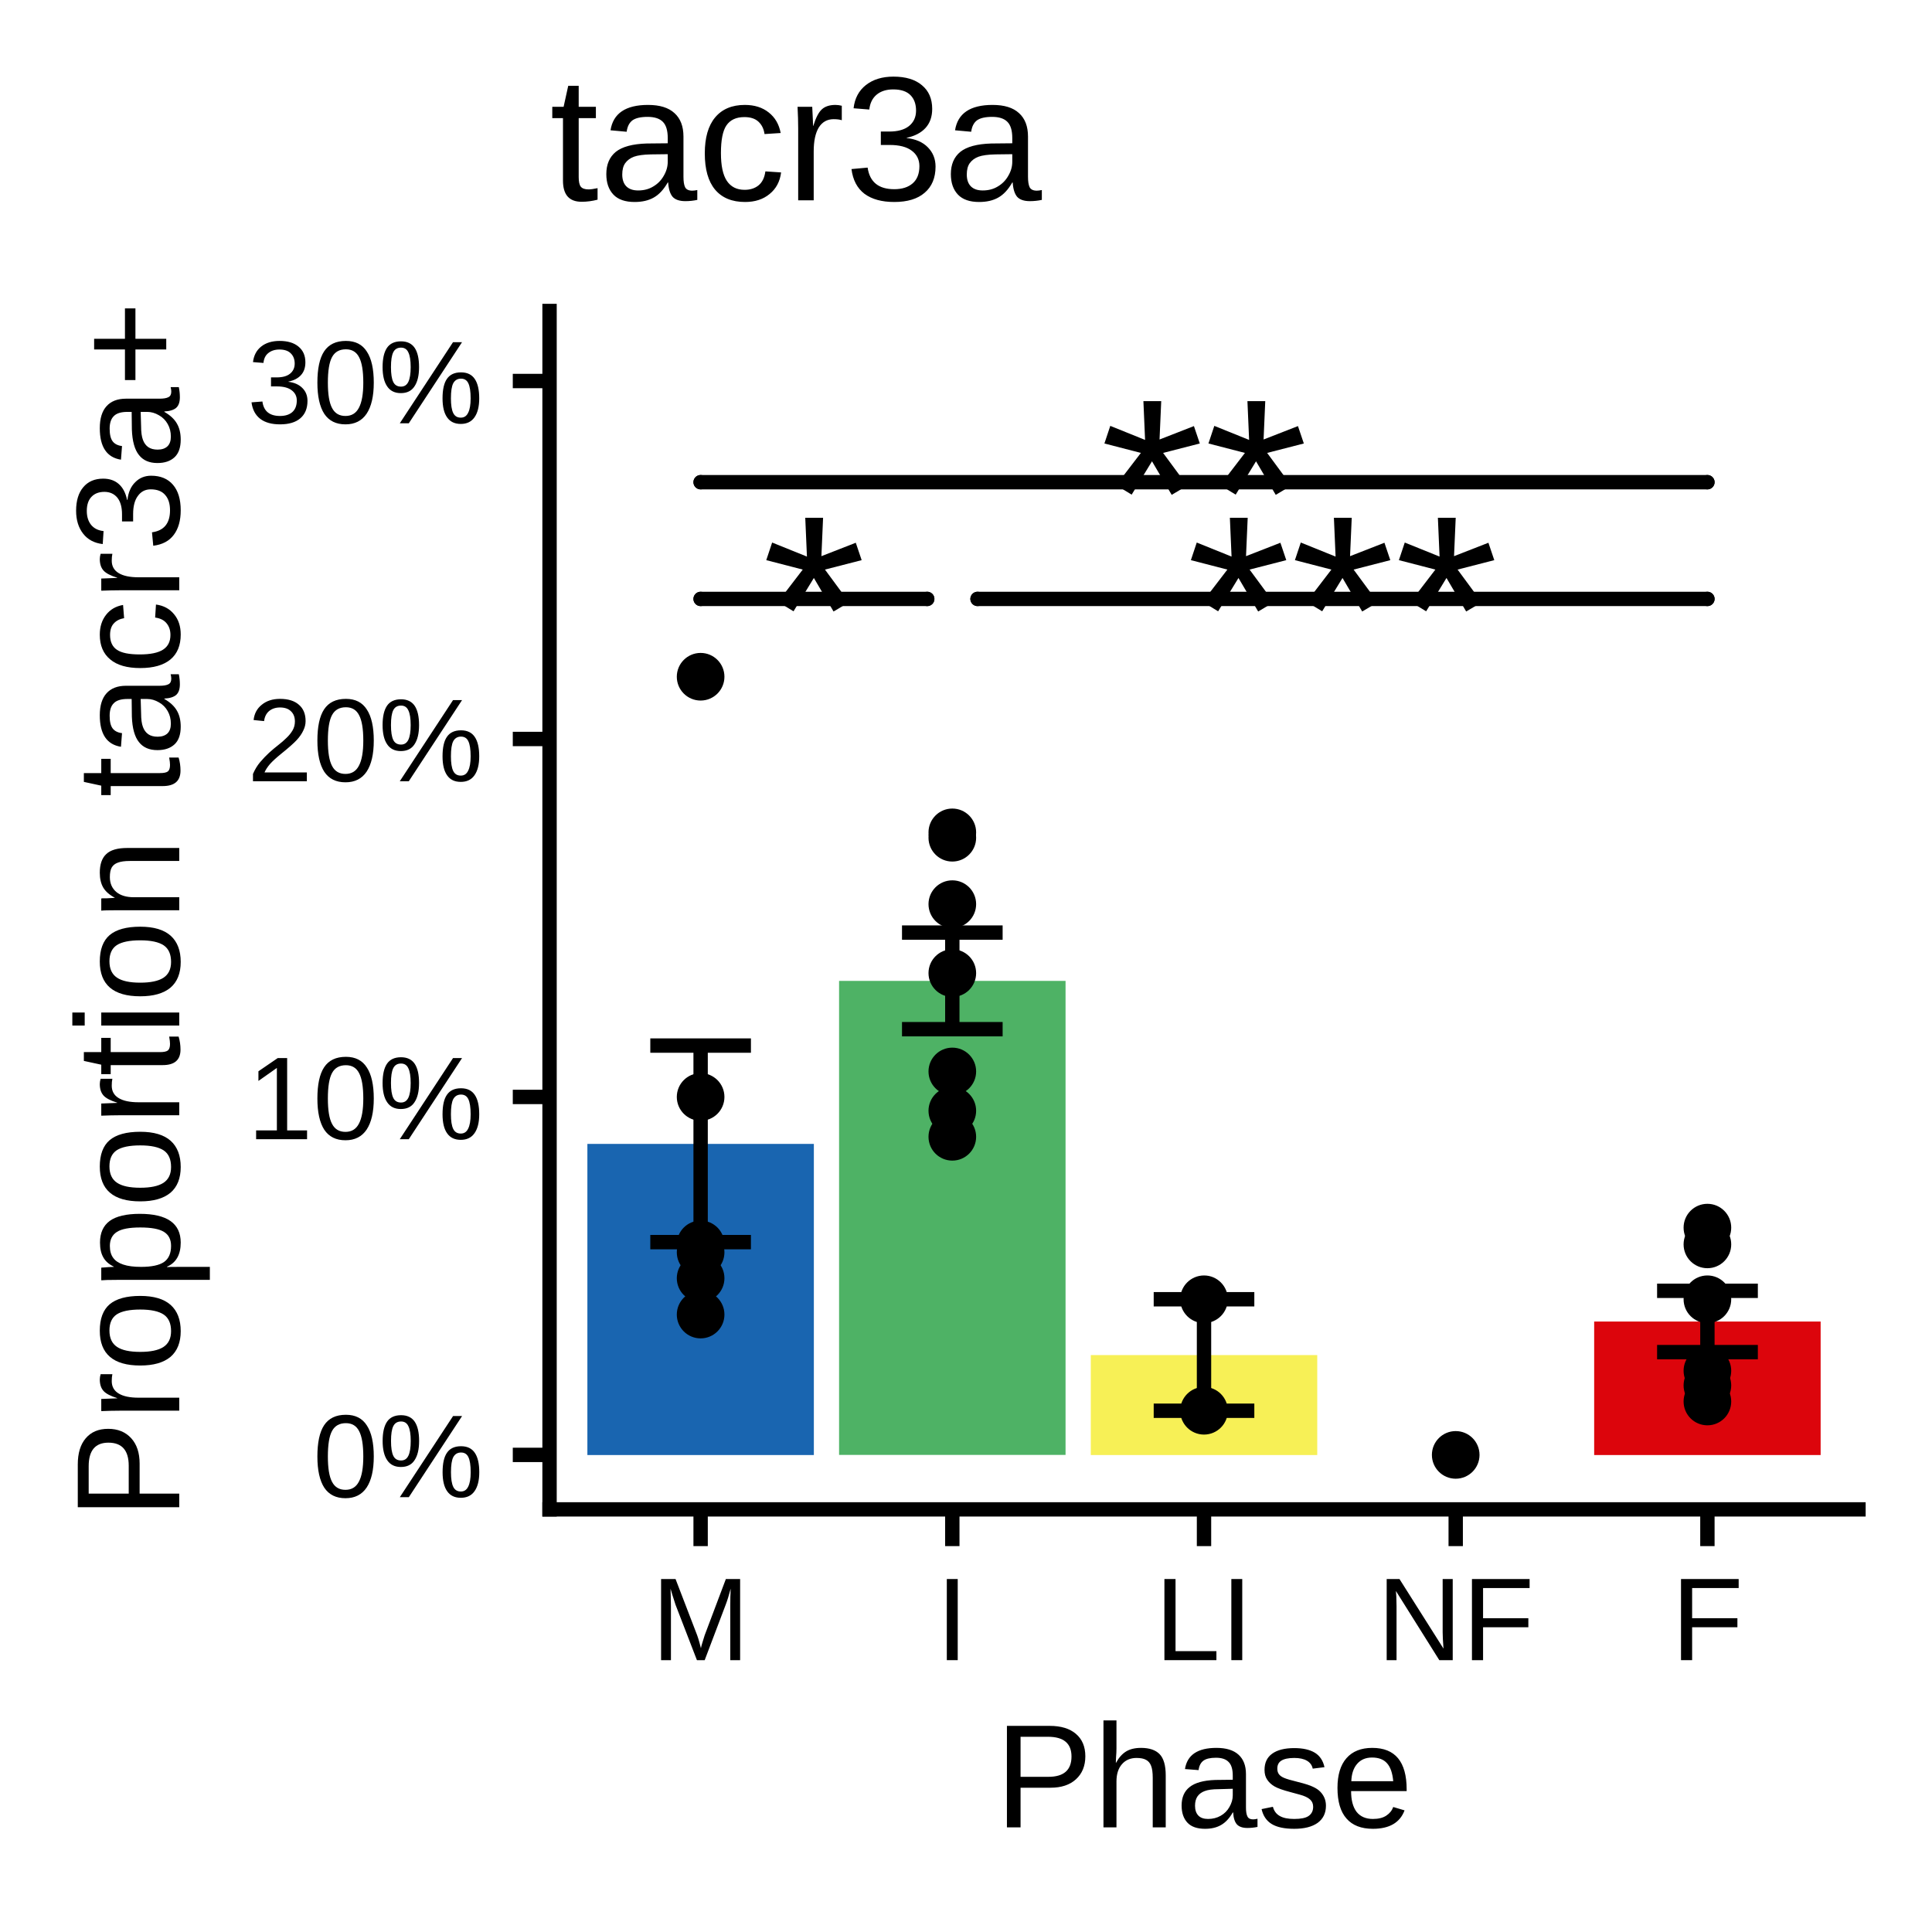
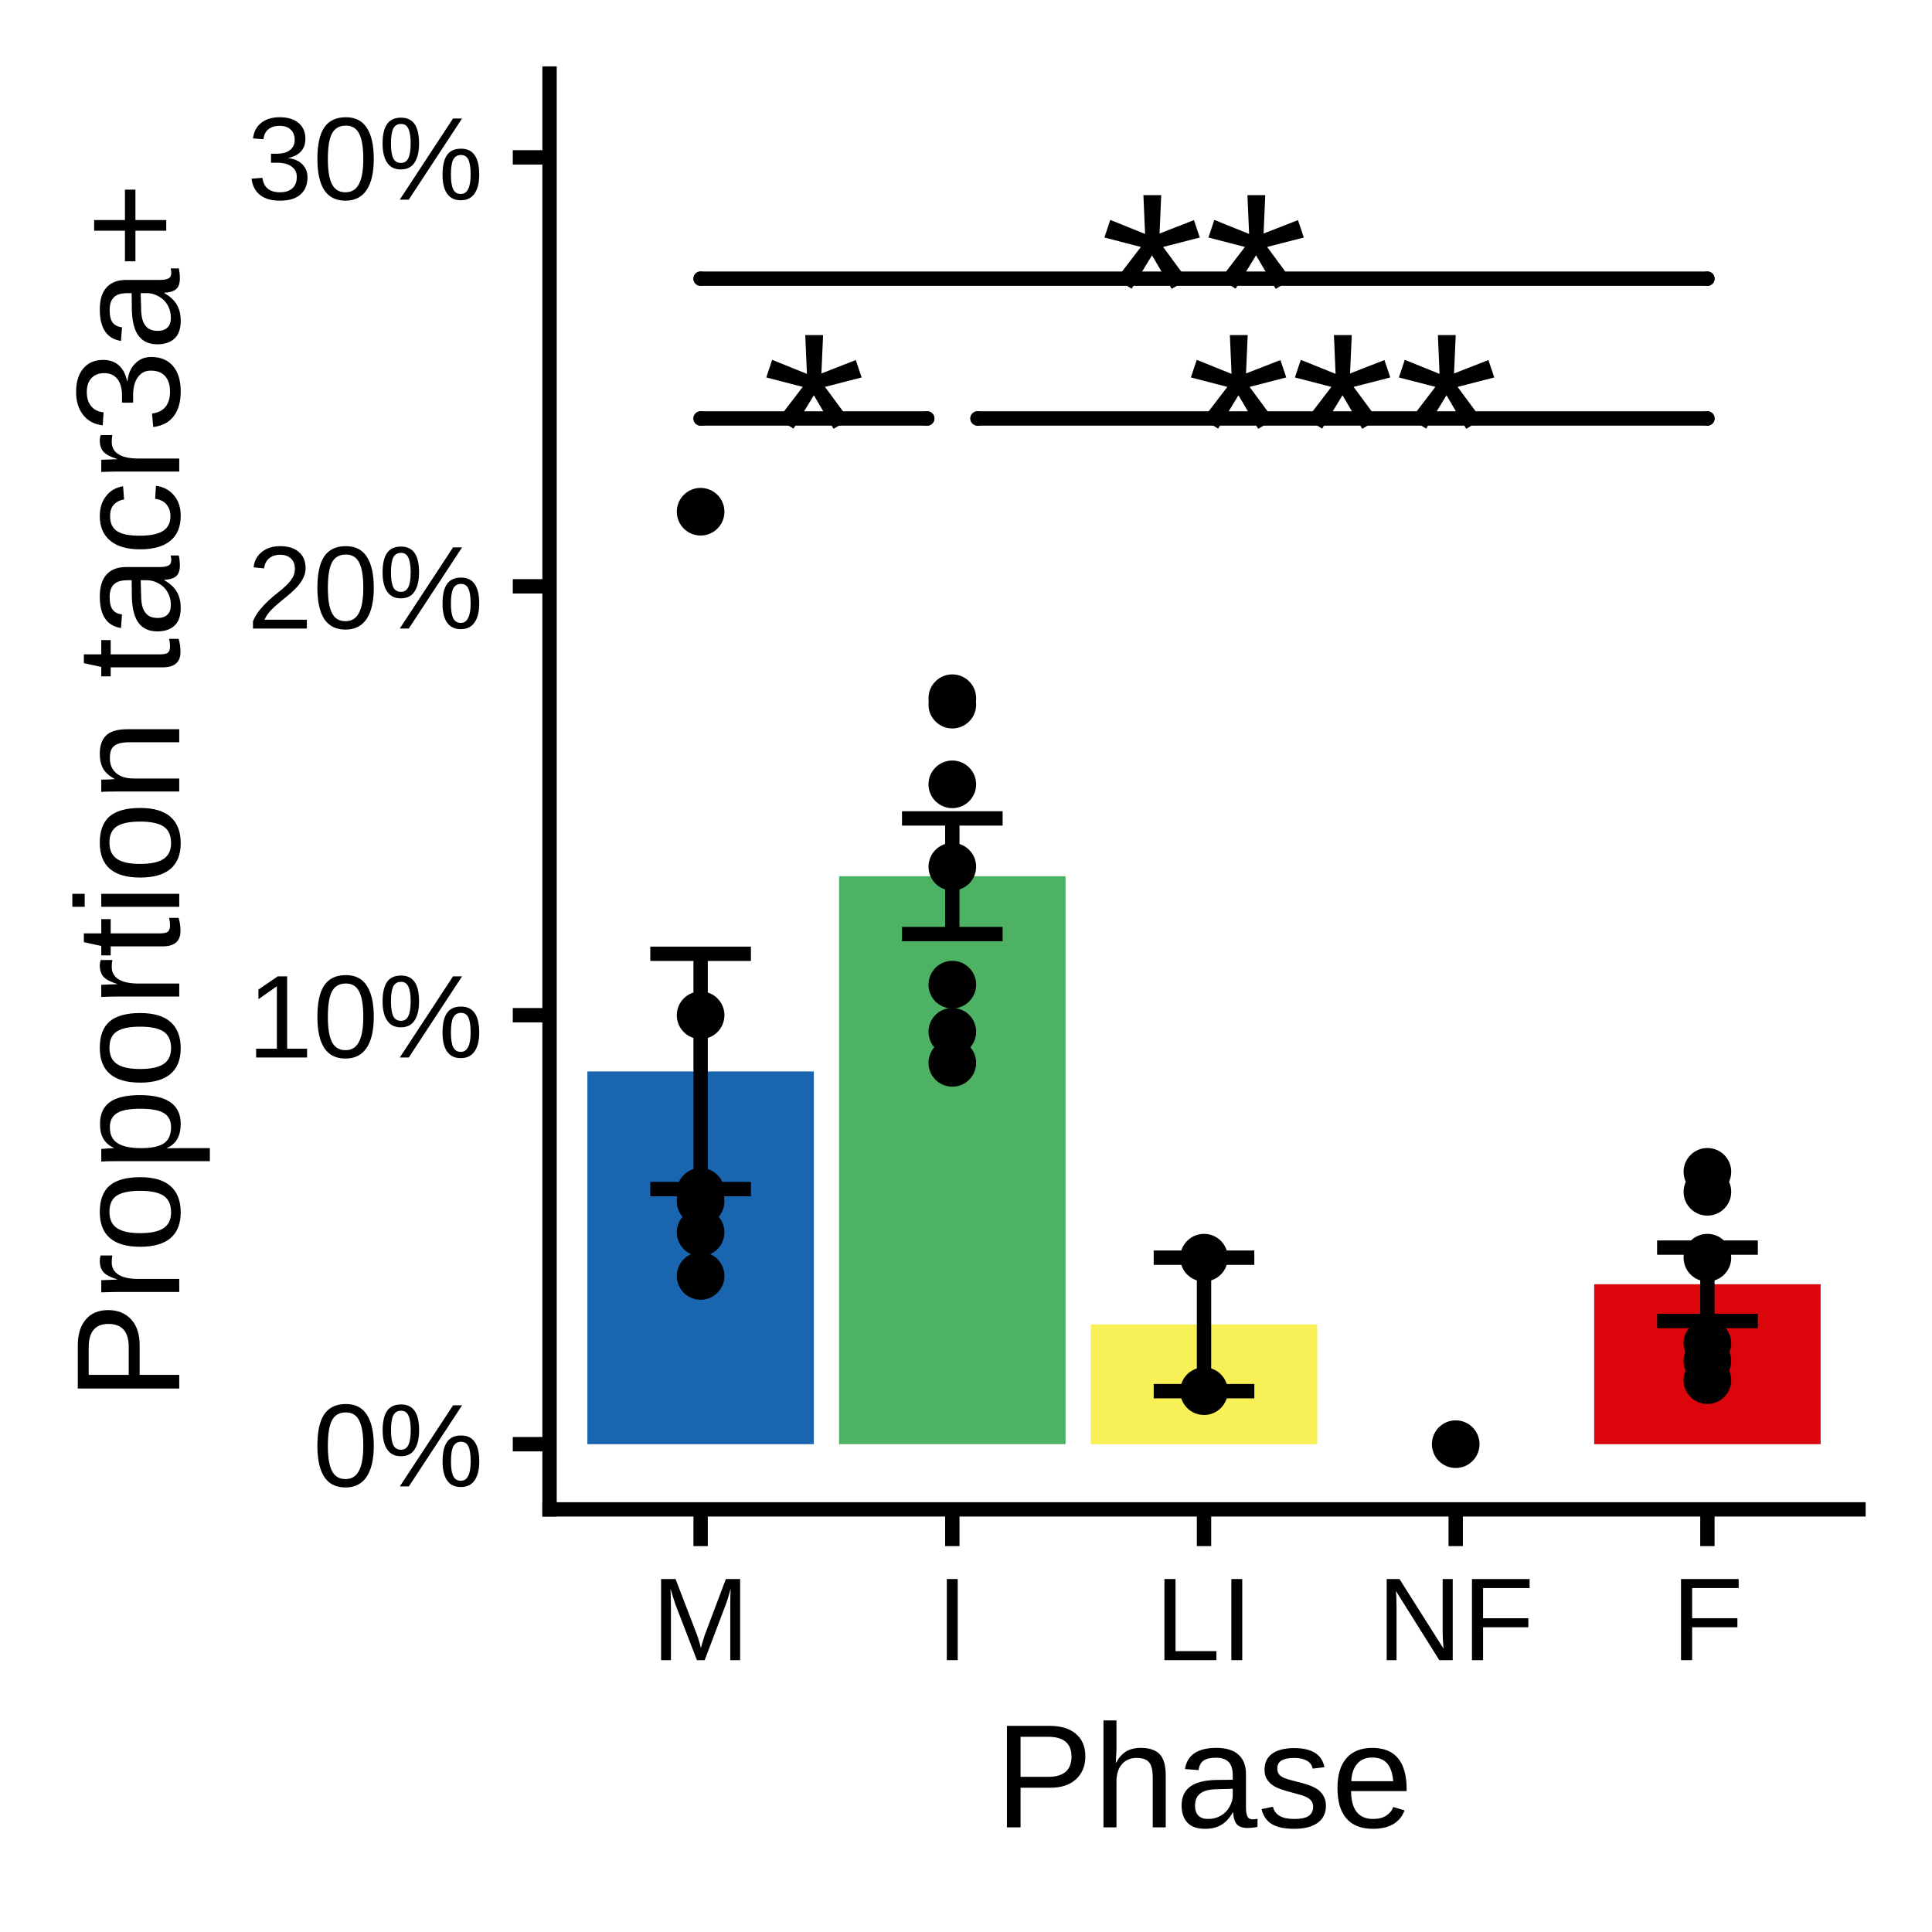
<svg xmlns="http://www.w3.org/2000/svg" class="svglite" width="144.00pt" height="144.00pt" viewBox="0 0 144.00 144.00">
  <defs>
    <style type="text/css">
    .svglite line, .svglite polyline, .svglite polygon, .svglite path, .svglite rect, .svglite circle {
      fill: none;
      stroke: #000000;
      stroke-linecap: round;
      stroke-linejoin: round;
      stroke-miterlimit: 10.00;
    }
    .svglite text {
      white-space: pre;
    }
  </style>
  </defs>
  <rect width="100%" height="100%" style="stroke: none; fill: #FFFFFF;" />
  <defs>
    <clipPath id="cpMC4wMHwxNDQuMDB8MC4wMHwxNDQuMDA=">
      <rect x="0.00" y="0.00" width="144.00" height="144.00" />
    </clipPath>
  </defs>
  <g clip-path="url(#cpMC4wMHwxNDQuMDB8MC4wMHwxNDQuMDA=)">
    <rect x="-0" y="0.00" width="144.00" height="144.00" style="stroke-width: 1.07; stroke: #FFFFFF; fill: #FFFFFF;" />
  </g>
  <defs>
-     <clipPath id="cpNDAuOTZ8MTM4LjUyfDIzLjE4fDExMi41MA==">
-       <rect x="40.96" y="23.18" width="97.56" height="89.33" />
+     <clipPath id="cpNDAuOTZ8MTM4LjUyfDUuNDh8MTEyLjUw">
+       <rect x="40.96" y="5.48" width="97.56" height="107.02" />
    </clipPath>
  </defs>
-   <g clip-path="url(#cpNDAuOTZ8MTM4LjUyfDIzLjE4fDExMi41MA==)">
-     <rect x="40.96" y="23.18" width="97.56" height="89.33" style="stroke-width: 1.07; stroke: none; fill: #FFFFFF;" />
-     <rect x="43.78" y="85.26" width="16.88" height="23.19" style="stroke-width: 1.07; stroke: none; stroke-linecap: butt; stroke-linejoin: miter; fill: #1965B0;" />
-     <rect x="62.54" y="73.11" width="16.88" height="35.33" style="stroke-width: 1.07; stroke: none; stroke-linecap: butt; stroke-linejoin: miter; fill: #4EB265;" />
-     <rect x="81.30" y="101.00" width="16.88" height="7.45" style="stroke-width: 1.07; stroke: none; stroke-linecap: butt; stroke-linejoin: miter; fill: #F7F056;" />
-     <rect x="100.06" y="108.44" width="16.88" height="0.00" style="stroke-width: 1.07; stroke: none; stroke-linecap: butt; stroke-linejoin: miter; fill: #7BAFDE;" />
-     <rect x="118.82" y="98.50" width="16.88" height="9.95" style="stroke-width: 1.07; stroke: none; stroke-linecap: butt; stroke-linejoin: miter; fill: #DC050C;" />
-     <polyline points="48.47,77.93 55.97,77.93 " style="stroke-width: 1.07; stroke-linecap: butt;" />
-     <polyline points="52.22,77.93 52.22,92.58 " style="stroke-width: 1.07; stroke-linecap: butt;" />
-     <polyline points="48.47,92.58 55.97,92.58 " style="stroke-width: 1.07; stroke-linecap: butt;" />
-     <polyline points="67.23,69.51 74.73,69.51 " style="stroke-width: 1.07; stroke-linecap: butt;" />
-     <polyline points="70.98,69.51 70.98,76.71 " style="stroke-width: 1.07; stroke-linecap: butt;" />
-     <polyline points="67.23,76.71 74.73,76.71 " style="stroke-width: 1.07; stroke-linecap: butt;" />
-     <polyline points="85.99,96.84 93.49,96.84 " style="stroke-width: 1.07; stroke-linecap: butt;" />
-     <polyline points="89.74,96.84 89.74,105.15 " style="stroke-width: 1.07; stroke-linecap: butt;" />
-     <polyline points="85.99,105.15 93.49,105.15 " style="stroke-width: 1.07; stroke-linecap: butt;" />
-     <polyline points="123.51,96.21 131.02,96.21 " style="stroke-width: 1.07; stroke-linecap: butt;" />
-     <polyline points="127.26,96.21 127.26,100.78 " style="stroke-width: 1.07; stroke-linecap: butt;" />
-     <polyline points="123.51,100.78 131.02,100.78 " style="stroke-width: 1.07; stroke-linecap: butt;" />
-     <circle cx="89.74" cy="105.15" r="1.42" style="stroke-width: 0.71; fill: #000000;" />
-     <circle cx="70.98" cy="62.44" r="1.42" style="stroke-width: 0.71; fill: #000000;" />
-     <circle cx="70.98" cy="62.04" r="1.42" style="stroke-width: 0.71; fill: #000000;" />
-     <circle cx="127.26" cy="102.17" r="1.42" style="stroke-width: 0.71; fill: #000000;" />
-     <circle cx="52.22" cy="81.76" r="1.42" style="stroke-width: 0.71; fill: #000000;" />
-     <circle cx="127.26" cy="96.84" r="1.42" style="stroke-width: 0.71; fill: #000000;" />
-     <circle cx="52.22" cy="50.44" r="1.42" style="stroke-width: 0.71; fill: #000000;" />
-     <circle cx="127.26" cy="103.26" r="1.42" style="stroke-width: 0.71; fill: #000000;" />
-     <circle cx="52.22" cy="95.27" r="1.42" style="stroke-width: 0.71; fill: #000000;" />
-     <circle cx="127.26" cy="92.75" r="1.42" style="stroke-width: 0.71; fill: #000000;" />
-     <circle cx="52.22" cy="92.75" r="1.42" style="stroke-width: 0.71; fill: #000000;" />
-     <circle cx="127.26" cy="104.46" r="1.42" style="stroke-width: 0.71; fill: #000000;" />
-     <circle cx="52.22" cy="93.34" r="1.42" style="stroke-width: 0.71; fill: #000000;" />
-     <circle cx="70.98" cy="72.53" r="1.42" style="stroke-width: 0.71; fill: #000000;" />
-     <circle cx="127.26" cy="91.50" r="1.42" style="stroke-width: 0.71; fill: #000000;" />
-     <circle cx="52.22" cy="97.98" r="1.42" style="stroke-width: 0.71; fill: #000000;" />
-     <circle cx="89.74" cy="96.84" r="1.42" style="stroke-width: 0.71; fill: #000000;" />
-     <circle cx="70.98" cy="67.39" r="1.42" style="stroke-width: 0.71; fill: #000000;" />
-     <circle cx="70.98" cy="82.79" r="1.42" style="stroke-width: 0.71; fill: #000000;" />
-     <circle cx="108.50" cy="108.44" r="1.42" style="stroke-width: 0.71; fill: #000000;" />
-     <circle cx="70.98" cy="79.86" r="1.42" style="stroke-width: 0.71; fill: #000000;" />
-     <circle cx="70.98" cy="84.73" r="1.42" style="stroke-width: 0.71; fill: #000000;" />
-     <text x="60.66" y="52.30" text-anchor="middle" style="font-size: 19.92px; font-family: &quot;Arial&quot;;" textLength="7.75px" lengthAdjust="spacingAndGlyphs">*</text>
-     <line x1="52.22" y1="44.64" x2="52.22" y2="44.64" style="stroke-width: 1.07;" />
-     <line x1="52.22" y1="44.64" x2="69.11" y2="44.64" style="stroke-width: 1.07;" />
-     <line x1="69.11" y1="44.64" x2="69.11" y2="44.64" style="stroke-width: 1.07;" />
-     <text x="100.06" y="52.30" text-anchor="middle" style="font-size: 19.92px; font-family: &quot;Arial&quot;;" textLength="23.24px" lengthAdjust="spacingAndGlyphs">***</text>
-     <line x1="72.86" y1="44.64" x2="72.86" y2="44.64" style="stroke-width: 1.07;" />
-     <line x1="72.86" y1="44.64" x2="127.26" y2="44.64" style="stroke-width: 1.07;" />
-     <line x1="127.26" y1="44.64" x2="127.26" y2="44.64" style="stroke-width: 1.07;" />
-     <text x="89.74" y="43.60" text-anchor="middle" style="font-size: 19.92px; font-family: &quot;Arial&quot;;" textLength="15.49px" lengthAdjust="spacingAndGlyphs">**</text>
-     <line x1="52.22" y1="35.94" x2="52.22" y2="35.94" style="stroke-width: 1.07;" />
-     <line x1="52.22" y1="35.94" x2="127.26" y2="35.94" style="stroke-width: 1.07;" />
-     <line x1="127.26" y1="35.94" x2="127.26" y2="35.94" style="stroke-width: 1.07;" />
+   <g clip-path="url(#cpNDAuOTZ8MTM4LjUyfDUuNDh8MTEyLjUw)">
+     <rect x="40.96" y="5.48" width="97.56" height="107.02" style="stroke-width: 1.07; stroke: none; fill: #FFFFFF;" />
+     <rect x="43.78" y="79.86" width="16.88" height="27.78" style="stroke-width: 1.07; stroke: none; stroke-linecap: butt; stroke-linejoin: miter; fill: #1965B0;" />
+     <rect x="62.54" y="65.31" width="16.88" height="42.33" style="stroke-width: 1.07; stroke: none; stroke-linecap: butt; stroke-linejoin: miter; fill: #4EB265;" />
+     <rect x="81.30" y="98.72" width="16.88" height="8.92" style="stroke-width: 1.07; stroke: none; stroke-linecap: butt; stroke-linejoin: miter; fill: #F7F056;" />
+     <rect x="100.06" y="107.64" width="16.88" height="0.00" style="stroke-width: 1.07; stroke: none; stroke-linecap: butt; stroke-linejoin: miter; fill: #7BAFDE;" />
+     <rect x="118.82" y="95.72" width="16.88" height="11.92" style="stroke-width: 1.07; stroke: none; stroke-linecap: butt; stroke-linejoin: miter; fill: #DC050C;" />
+     <polyline points="48.47,71.09 55.97,71.09 " style="stroke-width: 1.07; stroke-linecap: butt;" />
+     <polyline points="52.22,71.09 52.22,88.63 " style="stroke-width: 1.07; stroke-linecap: butt;" />
+     <polyline points="48.47,88.63 55.97,88.63 " style="stroke-width: 1.07; stroke-linecap: butt;" />
+     <polyline points="67.23,61.00 74.73,61.00 " style="stroke-width: 1.07; stroke-linecap: butt;" />
+     <polyline points="70.98,61.00 70.98,69.62 " style="stroke-width: 1.07; stroke-linecap: butt;" />
+     <polyline points="67.23,69.62 74.73,69.62 " style="stroke-width: 1.07; stroke-linecap: butt;" />
+     <polyline points="85.99,93.74 93.49,93.74 " style="stroke-width: 1.07; stroke-linecap: butt;" />
+     <polyline points="89.74,93.74 89.74,103.69 " style="stroke-width: 1.07; stroke-linecap: butt;" />
+     <polyline points="85.99,103.69 93.49,103.69 " style="stroke-width: 1.07; stroke-linecap: butt;" />
+     <polyline points="123.51,92.99 131.02,92.99 " style="stroke-width: 1.07; stroke-linecap: butt;" />
+     <polyline points="127.26,92.99 127.26,98.46 " style="stroke-width: 1.07; stroke-linecap: butt;" />
+     <polyline points="123.51,98.46 131.02,98.46 " style="stroke-width: 1.07; stroke-linecap: butt;" />
+     <circle cx="89.74" cy="103.69" r="1.42" style="stroke-width: 0.71; fill: #000000;" />
+     <circle cx="70.98" cy="52.52" r="1.42" style="stroke-width: 0.71; fill: #000000;" />
+     <circle cx="70.98" cy="52.04" r="1.42" style="stroke-width: 0.71; fill: #000000;" />
+     <circle cx="127.26" cy="100.12" r="1.42" style="stroke-width: 0.71; fill: #000000;" />
+     <circle cx="52.22" cy="75.67" r="1.42" style="stroke-width: 0.71; fill: #000000;" />
+     <circle cx="127.26" cy="93.74" r="1.42" style="stroke-width: 0.71; fill: #000000;" />
+     <circle cx="52.22" cy="38.14" r="1.42" style="stroke-width: 0.71; fill: #000000;" />
+     <circle cx="127.26" cy="101.43" r="1.42" style="stroke-width: 0.71; fill: #000000;" />
+     <circle cx="52.22" cy="91.85" r="1.42" style="stroke-width: 0.71; fill: #000000;" />
+     <circle cx="127.26" cy="88.83" r="1.42" style="stroke-width: 0.71; fill: #000000;" />
+     <circle cx="52.22" cy="88.83" r="1.42" style="stroke-width: 0.71; fill: #000000;" />
+     <circle cx="127.26" cy="102.87" r="1.42" style="stroke-width: 0.71; fill: #000000;" />
+     <circle cx="52.22" cy="89.54" r="1.42" style="stroke-width: 0.71; fill: #000000;" />
+     <circle cx="70.98" cy="64.60" r="1.42" style="stroke-width: 0.71; fill: #000000;" />
+     <circle cx="127.26" cy="87.34" r="1.42" style="stroke-width: 0.71; fill: #000000;" />
+     <circle cx="52.22" cy="95.10" r="1.42" style="stroke-width: 0.71; fill: #000000;" />
+     <circle cx="89.74" cy="93.74" r="1.42" style="stroke-width: 0.71; fill: #000000;" />
+     <circle cx="70.98" cy="58.46" r="1.42" style="stroke-width: 0.71; fill: #000000;" />
+     <circle cx="70.98" cy="76.90" r="1.42" style="stroke-width: 0.71; fill: #000000;" />
+     <circle cx="108.50" cy="107.64" r="1.42" style="stroke-width: 0.71; fill: #000000;" />
+     <circle cx="70.98" cy="73.39" r="1.42" style="stroke-width: 0.71; fill: #000000;" />
+     <circle cx="70.98" cy="79.22" r="1.42" style="stroke-width: 0.71; fill: #000000;" />
+     <text x="60.66" y="38.68" text-anchor="middle" style="font-size: 19.92px; font-family: &quot;Arial&quot;;" textLength="7.75px" lengthAdjust="spacingAndGlyphs">*</text>
+     <line x1="52.22" y1="31.19" x2="52.22" y2="31.19" style="stroke-width: 1.07;" />
+     <line x1="52.22" y1="31.19" x2="69.11" y2="31.19" style="stroke-width: 1.07;" />
+     <line x1="69.11" y1="31.19" x2="69.11" y2="31.19" style="stroke-width: 1.07;" />
+     <text x="100.06" y="38.68" text-anchor="middle" style="font-size: 19.92px; font-family: &quot;Arial&quot;;" textLength="23.24px" lengthAdjust="spacingAndGlyphs">***</text>
+     <line x1="72.86" y1="31.19" x2="72.86" y2="31.19" style="stroke-width: 1.07;" />
+     <line x1="72.86" y1="31.19" x2="127.26" y2="31.19" style="stroke-width: 1.07;" />
+     <line x1="127.26" y1="31.19" x2="127.26" y2="31.19" style="stroke-width: 1.07;" />
+     <text x="89.74" y="28.25" text-anchor="middle" style="font-size: 19.92px; font-family: &quot;Arial&quot;;" textLength="15.49px" lengthAdjust="spacingAndGlyphs">**</text>
+     <line x1="52.22" y1="20.77" x2="52.22" y2="20.77" style="stroke-width: 1.07;" />
+     <line x1="52.22" y1="20.77" x2="127.26" y2="20.77" style="stroke-width: 1.07;" />
+     <line x1="127.26" y1="20.77" x2="127.26" y2="20.77" style="stroke-width: 1.07;" />
  </g>
  <g clip-path="url(#cpMC4wMHwxNDQuMDB8MC4wMHwxNDQuMDA=)">
-     <polyline points="40.96,112.50 40.96,23.18 " style="stroke-width: 1.07; stroke-linecap: square;" />
-     <text x="36.03" y="111.59" text-anchor="end" style="font-size: 8.80px; font-family: &quot;Arial&quot;;" textLength="12.72px" lengthAdjust="spacingAndGlyphs">0%</text>
-     <text x="36.03" y="84.91" text-anchor="end" style="font-size: 8.80px; font-family: &quot;Arial&quot;;" textLength="17.62px" lengthAdjust="spacingAndGlyphs">10%</text>
-     <text x="36.03" y="58.23" text-anchor="end" style="font-size: 8.80px; font-family: &quot;Arial&quot;;" textLength="17.62px" lengthAdjust="spacingAndGlyphs">20%</text>
-     <text x="36.03" y="31.55" text-anchor="end" style="font-size: 8.80px; font-family: &quot;Arial&quot;;" textLength="17.62px" lengthAdjust="spacingAndGlyphs">30%</text>
-     <polyline points="38.22,108.44 40.96,108.44 " style="stroke-width: 1.07; stroke-linecap: butt;" />
-     <polyline points="38.22,81.76 40.96,81.76 " style="stroke-width: 1.07; stroke-linecap: butt;" />
-     <polyline points="38.22,55.08 40.96,55.08 " style="stroke-width: 1.07; stroke-linecap: butt;" />
-     <polyline points="38.22,28.40 40.96,28.40 " style="stroke-width: 1.07; stroke-linecap: butt;" />
+     <polyline points="40.96,112.50 40.96,5.48 " style="stroke-width: 1.07; stroke-linecap: square;" />
+     <text x="36.03" y="110.79" text-anchor="end" style="font-size: 8.80px; font-family: &quot;Arial&quot;;" textLength="12.72px" lengthAdjust="spacingAndGlyphs">0%</text>
+     <text x="36.03" y="78.82" text-anchor="end" style="font-size: 8.80px; font-family: &quot;Arial&quot;;" textLength="17.62px" lengthAdjust="spacingAndGlyphs">10%</text>
+     <text x="36.03" y="46.85" text-anchor="end" style="font-size: 8.80px; font-family: &quot;Arial&quot;;" textLength="17.62px" lengthAdjust="spacingAndGlyphs">20%</text>
+     <text x="36.03" y="14.88" text-anchor="end" style="font-size: 8.80px; font-family: &quot;Arial&quot;;" textLength="17.62px" lengthAdjust="spacingAndGlyphs">30%</text>
+     <polyline points="38.22,107.64 40.96,107.64 " style="stroke-width: 1.07; stroke-linecap: butt;" />
+     <polyline points="38.22,75.67 40.96,75.67 " style="stroke-width: 1.07; stroke-linecap: butt;" />
+     <polyline points="38.22,43.70 40.96,43.70 " style="stroke-width: 1.07; stroke-linecap: butt;" />
+     <polyline points="38.22,11.73 40.96,11.73 " style="stroke-width: 1.07; stroke-linecap: butt;" />
    <polyline points="40.96,112.50 138.52,112.50 " style="stroke-width: 1.07; stroke-linecap: square;" />
    <polyline points="52.22,115.24 52.22,112.50 " style="stroke-width: 1.07; stroke-linecap: butt;" />
    <polyline points="70.98,115.24 70.98,112.50 " style="stroke-width: 1.07; stroke-linecap: butt;" />
    <polyline points="89.74,115.24 89.74,112.50 " style="stroke-width: 1.07; stroke-linecap: butt;" />
    <polyline points="108.50,115.24 108.50,112.50 " style="stroke-width: 1.07; stroke-linecap: butt;" />
    <polyline points="127.26,115.24 127.26,112.50 " style="stroke-width: 1.07; stroke-linecap: butt;" />
    <text x="52.22" y="123.74" text-anchor="middle" style="font-size: 8.80px; font-family: &quot;Arial&quot;;" textLength="7.33px" lengthAdjust="spacingAndGlyphs">M</text>
    <text x="70.98" y="123.74" text-anchor="middle" style="font-size: 8.80px; font-family: &quot;Arial&quot;;" textLength="2.45px" lengthAdjust="spacingAndGlyphs">I</text>
    <text x="89.74" y="123.74" text-anchor="middle" style="font-size: 8.80px; font-family: &quot;Arial&quot;;" textLength="7.34px" lengthAdjust="spacingAndGlyphs">LI</text>
    <text x="108.50" y="123.74" text-anchor="middle" style="font-size: 8.80px; font-family: &quot;Arial&quot;;" textLength="11.72px" lengthAdjust="spacingAndGlyphs">NF</text>
    <text x="127.26" y="123.74" text-anchor="middle" style="font-size: 8.80px; font-family: &quot;Arial&quot;;" textLength="5.37px" lengthAdjust="spacingAndGlyphs">F</text>
    <text x="89.74" y="136.20" text-anchor="middle" style="font-size: 11.00px; font-family: &quot;Arial&quot;;" textLength="31.20px" lengthAdjust="spacingAndGlyphs">Phase</text>
-     <text transform="translate(13.36,67.84) rotate(-90)" text-anchor="middle" style="font-size: 11.00px; font-family: &quot;Arial&quot;;" textLength="90.84px" lengthAdjust="spacingAndGlyphs">Proportion tacr3a+</text>
-     <text x="40.96" y="14.93" style="font-size: 13.20px; font-family: &quot;Arial&quot;;" textLength="36.66px" lengthAdjust="spacingAndGlyphs">tacr3a</text>
+     <text transform="translate(13.36,58.99) rotate(-90)" text-anchor="middle" style="font-size: 11.00px; font-family: &quot;Arial&quot;;" textLength="90.84px" lengthAdjust="spacingAndGlyphs">Proportion tacr3a+</text>
  </g>
</svg>
